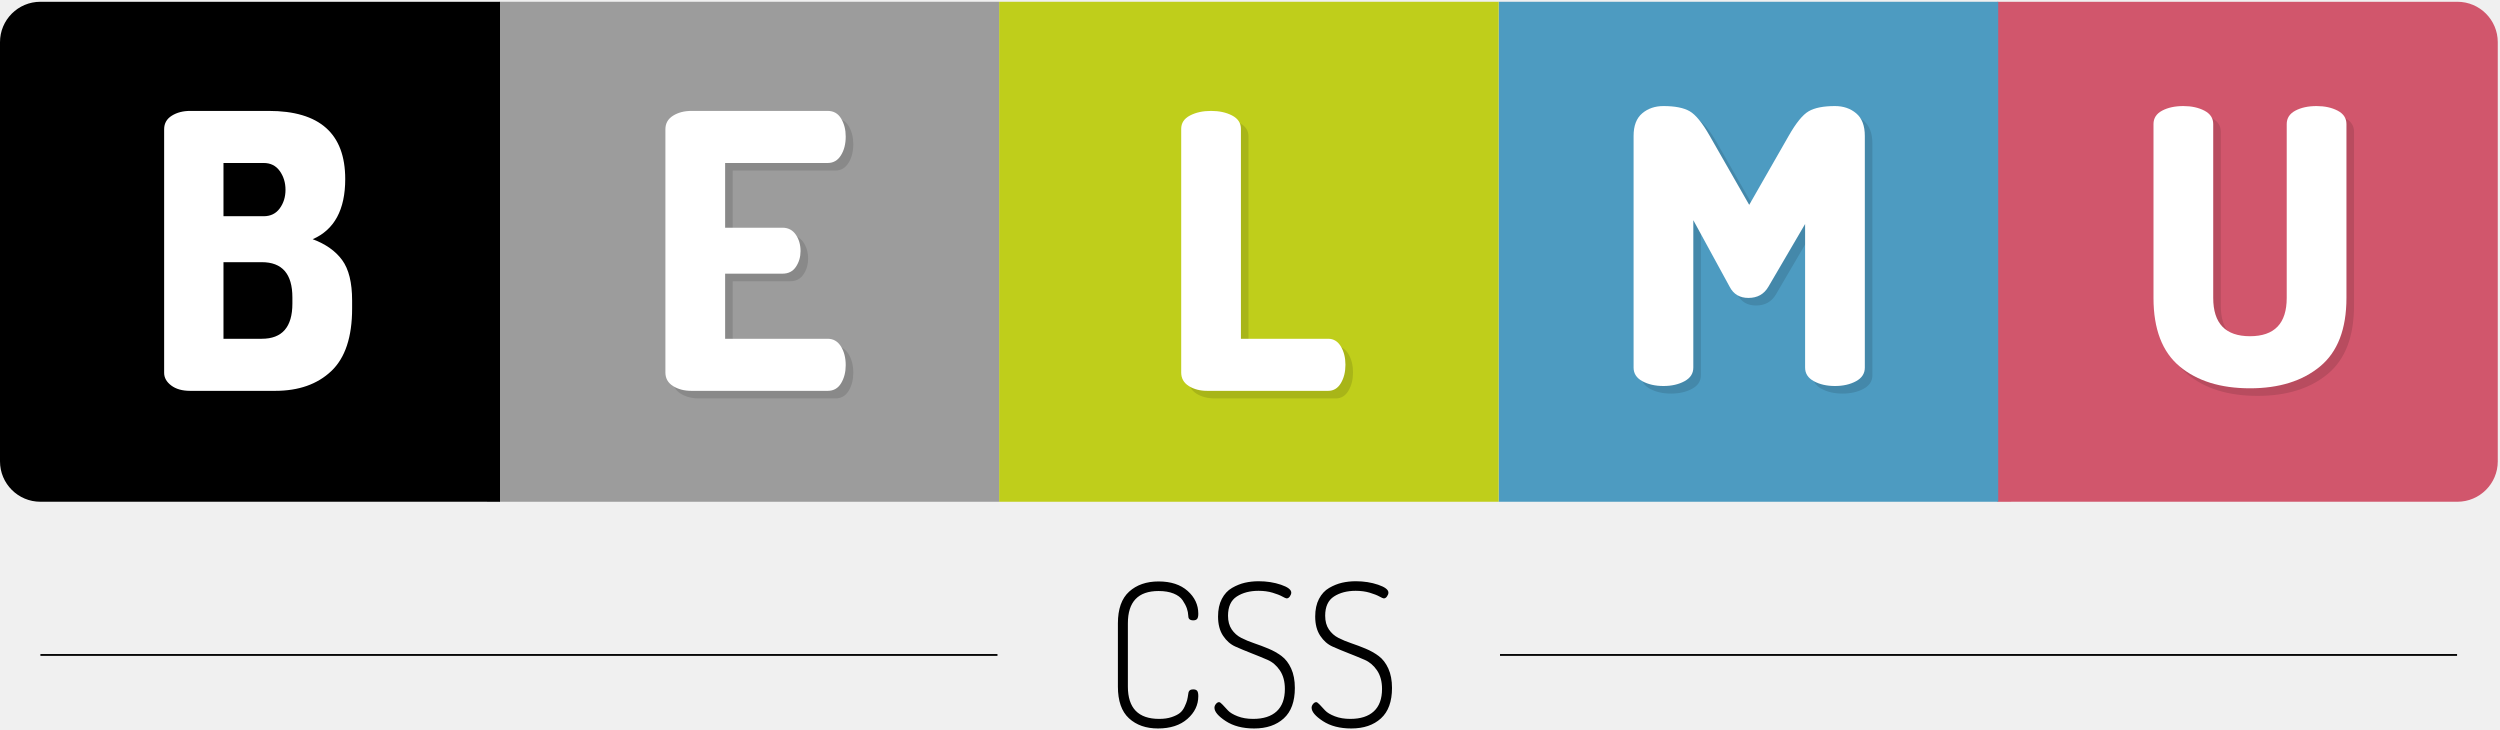
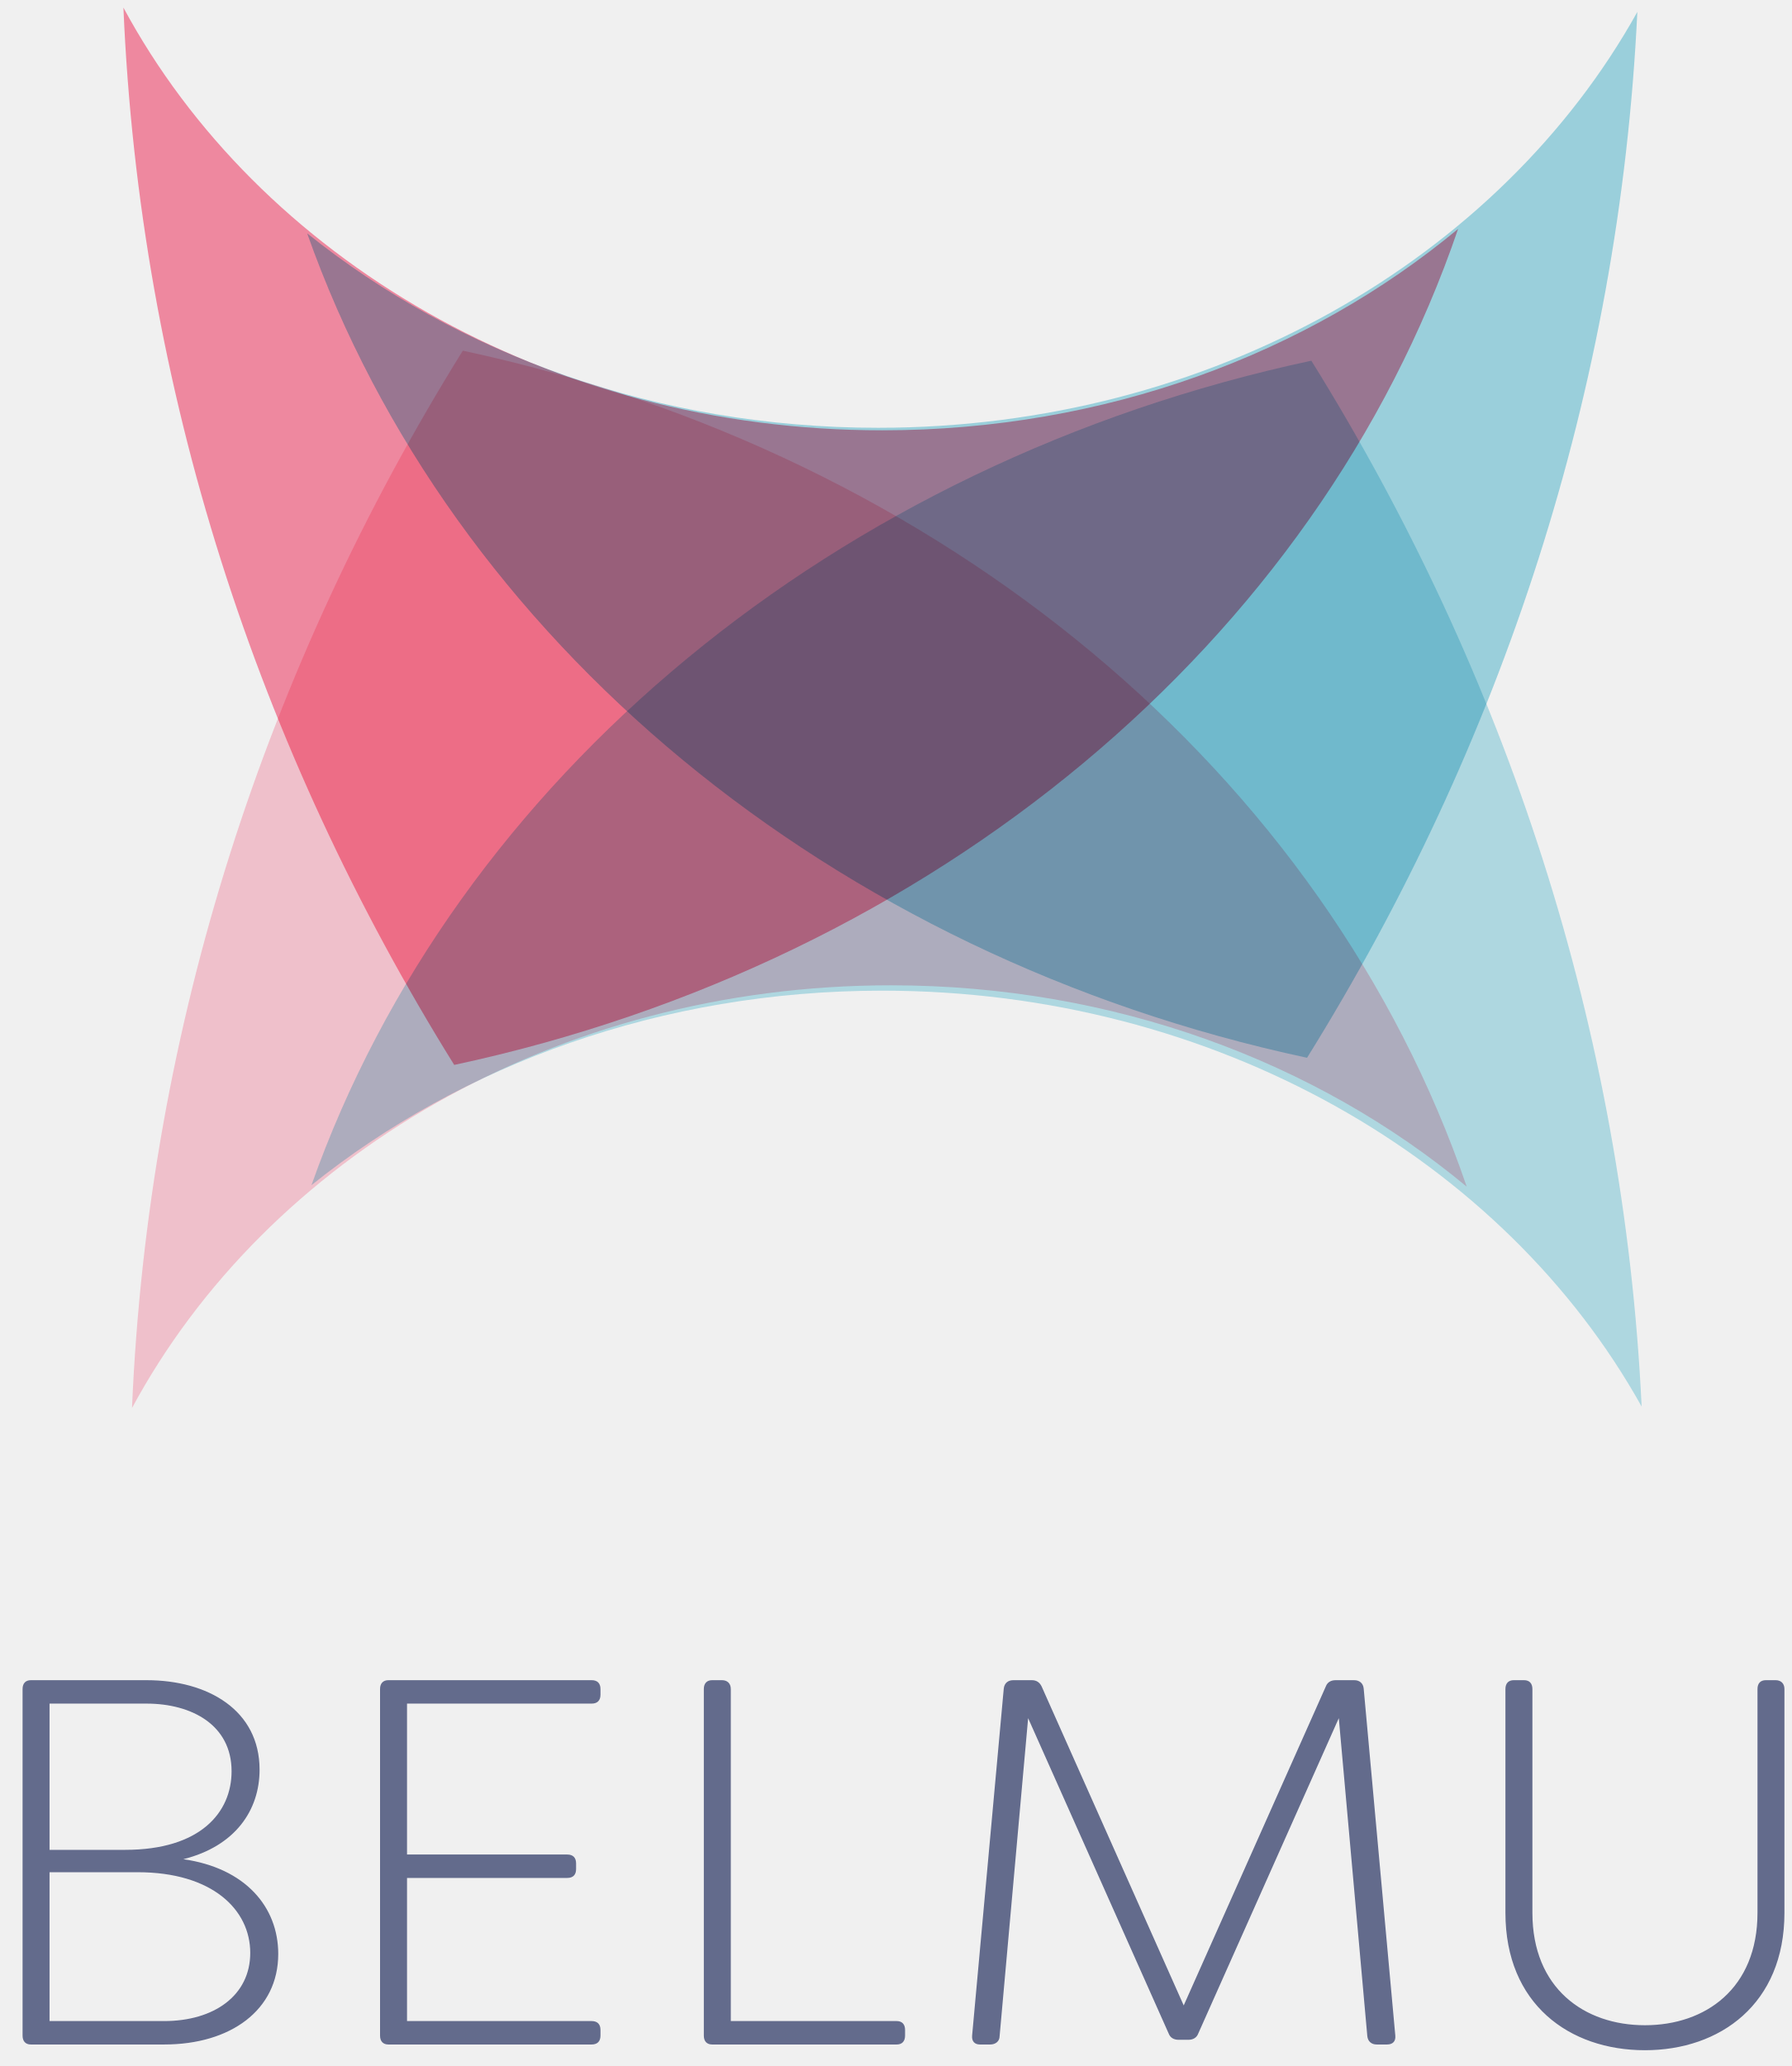
- <svg xmlns="http://www.w3.org/2000/svg" width="990px" height="289px" viewBox="0 0 990 289" version="1.1">
+ <svg xmlns="http://www.w3.org/2000/svg" width="72px" height="83px" viewBox="0 0 72 83" version="1.1">
  <defs />
  <g id="Page-1" stroke="none" stroke-width="1" fill="none" fill-rule="evenodd">
    <g id="belmu">
-       <g id="css" transform="translate(16, 0)">
-         <g id="Group-7">
-           <g id="Group-5-Copy-3">
-             <g id="Group-3-Copy-2" transform="translate(775, 0)" />
-             <polygon id="Line" fill="#000000" fill-rule="nonzero" points="0 259.723 379 259.723 379 259 0 259" />
-             <polygon id="Line-Copy" fill="#000000" fill-rule="nonzero" points="578 259.723 957 259.723 957 259 578 259" />
-           </g>
-           <g id="Group-6" transform="translate(839, 45)" />
-           <path d="M426.688,271.884 L426.688,246.841 C426.688,241.153 428.176,236.966 431.151,234.28 C434.127,231.594 438.011,230.251 442.804,230.251 C447.649,230.251 451.481,231.502 454.298,234.004 C457.116,236.505 458.525,239.52 458.525,243.049 C458.525,244.05 458.367,244.734 458.051,245.103 C457.735,245.472 457.235,245.656 456.55,245.656 C455.233,245.656 454.575,245.103 454.575,243.997 C454.522,242.891 454.325,241.851 453.983,240.876 C453.64,239.902 453.087,238.849 452.324,237.716 C451.56,236.584 450.362,235.689 448.729,235.03 C447.096,234.372 445.121,234.043 442.804,234.043 C434.693,234.043 430.638,238.309 430.638,246.841 L430.638,271.884 C430.638,280.416 434.772,284.682 443.041,284.682 C444.937,284.682 446.583,284.445 447.978,283.971 C449.374,283.497 450.454,282.957 451.217,282.351 C451.981,281.746 452.613,280.903 453.113,279.824 C453.614,278.744 453.943,277.888 454.101,277.256 C454.259,276.624 454.417,275.755 454.575,274.649 C454.68,273.543 455.312,272.99 456.471,272.99 C457.208,272.99 457.735,273.174 458.051,273.543 C458.367,273.912 458.525,274.623 458.525,275.676 C458.525,279.152 457.09,282.154 454.219,284.682 C451.349,287.21 447.465,288.474 442.567,288.474 C437.827,288.474 433.996,287.131 431.072,284.445 C428.149,281.759 426.688,277.572 426.688,271.884 Z M464.924,280.258 C464.924,279.731 465.121,279.231 465.517,278.757 C465.912,278.283 466.32,278.046 466.741,278.046 C467.057,278.046 467.531,278.388 468.163,279.073 L470.296,281.364 C471.086,282.207 472.363,282.97 474.127,283.655 C475.892,284.34 477.933,284.682 480.25,284.682 C484.305,284.682 487.413,283.681 489.572,281.68 C491.731,279.679 492.811,276.729 492.811,272.832 C492.811,269.883 492.153,267.434 490.836,265.485 C489.519,263.536 487.887,262.141 485.938,261.298 C483.989,260.455 481.87,259.586 479.579,258.691 C477.287,257.796 475.168,256.914 473.219,256.045 C471.27,255.175 469.638,253.74 468.321,251.739 C467.004,249.738 466.346,247.21 466.346,244.155 C466.346,241.416 466.846,239.086 467.847,237.163 C468.848,235.241 470.191,233.793 471.876,232.819 C473.561,231.844 475.26,231.16 476.971,230.764 C478.683,230.369 480.513,230.172 482.462,230.172 C485.622,230.172 488.558,230.633 491.271,231.554 C493.983,232.476 495.339,233.516 495.339,234.675 C495.339,235.149 495.155,235.649 494.786,236.176 C494.417,236.703 493.996,236.966 493.522,236.966 C493.259,236.966 492.679,236.716 491.784,236.215 C490.889,235.715 489.612,235.215 487.952,234.714 C486.293,234.214 484.437,233.964 482.383,233.964 C478.96,233.964 476.089,234.714 473.772,236.215 C471.455,237.717 470.296,240.258 470.296,243.839 C470.296,245.998 470.783,247.802 471.757,249.25 C472.732,250.699 473.996,251.818 475.55,252.608 C477.103,253.398 478.815,254.109 480.685,254.741 C482.554,255.373 484.437,256.084 486.333,256.874 C488.229,257.664 489.954,258.638 491.507,259.797 C493.061,260.956 494.325,262.601 495.3,264.735 C496.274,266.868 496.761,269.435 496.761,272.437 C496.761,277.809 495.3,281.825 492.377,284.485 C489.453,287.144 485.543,288.474 480.645,288.474 C476.116,288.474 472.363,287.5 469.387,285.551 C466.412,283.602 464.924,281.838 464.924,280.258 Z M503.397,280.258 C503.397,279.731 503.594,279.231 503.99,278.757 C504.385,278.283 504.793,278.046 505.214,278.046 C505.53,278.046 506.004,278.388 506.636,279.073 L508.769,281.364 C509.559,282.207 510.836,282.97 512.601,283.655 C514.365,284.34 516.406,284.682 518.723,284.682 C522.778,284.682 525.886,283.681 528.045,281.68 C530.204,279.679 531.284,276.729 531.284,272.832 C531.284,269.883 530.626,267.434 529.309,265.485 C527.992,263.536 526.36,262.141 524.411,261.298 C522.462,260.455 520.343,259.586 518.052,258.691 C515.76,257.796 513.641,256.914 511.692,256.045 C509.743,255.175 508.111,253.74 506.794,251.739 C505.477,249.738 504.819,247.21 504.819,244.155 C504.819,241.416 505.319,239.086 506.32,237.163 C507.321,235.241 508.664,233.793 510.349,232.819 C512.034,231.844 513.733,231.16 515.444,230.764 C517.156,230.369 518.986,230.172 520.935,230.172 C524.095,230.172 527.031,230.633 529.744,231.554 C532.456,232.476 533.812,233.516 533.812,234.675 C533.812,235.149 533.628,235.649 533.259,236.176 C532.89,236.703 532.469,236.966 531.995,236.966 C531.732,236.966 531.152,236.716 530.257,236.215 C529.362,235.715 528.085,235.215 526.426,234.714 C524.766,234.214 522.91,233.964 520.856,233.964 C517.433,233.964 514.562,234.714 512.245,236.215 C509.928,237.717 508.769,240.258 508.769,243.839 C508.769,245.998 509.256,247.802 510.231,249.25 C511.205,250.699 512.469,251.818 514.023,252.608 C515.576,253.398 517.288,254.109 519.158,254.741 C521.027,255.373 522.91,256.084 524.806,256.874 C526.702,257.664 528.427,258.638 529.981,259.797 C531.534,260.956 532.798,262.601 533.773,264.735 C534.747,266.868 535.234,269.435 535.234,272.437 C535.234,277.809 533.773,281.825 530.85,284.485 C527.926,287.144 524.016,288.474 519.118,288.474 C514.589,288.474 510.836,287.5 507.861,285.551 C504.885,283.602 503.397,281.838 503.397,280.258 Z" id="CSS" fill="#000000" />
+       <g id="Group-25-Copy-14" transform="translate(35, 28.5) scale(-1, 1) translate(-35, -28.5) translate(4, 0)">
+         <path d="M5.922,48.214 C21.095,47.488 35.363,42.764 47.94,34.941 C43.843,15.817 31.157,0.544 14.817,-5.24 C19.669,0.799 22.63,8.852 22.63,17.695 C22.63,31.111 15.814,42.708 5.922,48.214 L5.922,48.214 Z" id="Combined-Shape-Copy-12" fill="#88D1E2" opacity="0.761" style="mix-blend-mode: multiply;" transform="translate(26.93096, 21.48698) rotate(-270) translate(-26.93096, -21.48698) " />
+         <path d="M12.985,-5.273 C28.329,-4.622 42.758,0.118 55.462,8.02 C51.327,27.324 38.439,42.705 21.876,48.361 C26.892,42.321 29.967,34.178 29.967,25.22 C29.967,11.758 23.025,0.138 12.985,-5.273 L12.985,-5.273 Z" id="Combined-Shape-Copy-16" fill="#FD7795" opacity="0.805" style="mix-blend-mode: multiply;" transform="translate(34.22356, 21.54396) rotate(-270) translate(-34.22356, -21.54396) " />
+         <g id="Group-23-Copy-3" transform="translate(30.5, 35.37824) scale(1, -1) translate(-30.5, -35.37824) translate(0, 13.87824)">
+           <path d="M5.749,48.106 C20.922,47.38 35.19,42.656 47.767,34.833 C43.67,15.709 30.984,0.436 14.644,-5.347 C19.496,0.692 22.458,8.744 22.458,17.587 C22.458,31.003 15.641,42.6 5.749,48.106 L5.749,48.106 Z" id="Combined-Shape-Copy-7" fill="#88D1E2" opacity="0.585" style="mix-blend-mode: multiply;" transform="translate(26.75815, 21.37908) rotate(-270) translate(-26.75815, -21.37908) " />
+           <path d="M12.639,-5.266 C27.983,-4.614 42.412,0.126 55.117,8.028 C50.981,27.332 38.093,42.712 21.531,48.369 C26.547,42.329 29.621,34.186 29.621,25.227 C29.621,11.766 22.679,0.146 12.639,-5.266 L12.639,-5.266 Z" id="Combined-Shape-Copy-8" fill="#FD7795" opacity="0.375" style="mix-blend-mode: multiply;" transform="translate(33.87795, 21.55149) rotate(-270) translate(-33.87795, -21.55149) " />
        </g>
      </g>
-       <g id="U" transform="translate(791, 0)">
-         <path d="M37,0.703 L182.116,0.703 C190.952,0.703 198.116,7.866 198.116,16.695 L198.116,182.7 C198.116,191.533 190.958,198.693 182.116,198.693 L37,198.693 L0,198.7 L0,0.7 L37,0.7 Z" id="Combined-Shape" fill="#D1566C" />
-         <path d="M64.784,120.977 L64.784,52.128 C64.784,49.802 65.921,48.033 68.195,46.82 C70.469,45.607 73.274,45 76.609,45 C79.843,45 82.622,45.607 84.947,46.82 C87.272,48.033 88.434,49.802 88.434,52.128 L88.434,120.977 C88.434,131.087 93.285,136.142 102.988,136.142 C112.691,136.142 117.542,131.087 117.542,120.977 L117.542,52.128 C117.542,49.802 118.679,48.033 120.953,46.82 C123.227,45.607 126.032,45 129.367,45 C132.601,45 135.381,45.607 137.705,46.82 C140.03,48.033 141.192,49.802 141.192,52.128 L141.192,120.977 C141.192,133.311 137.705,142.36 130.731,148.123 C123.758,153.885 114.51,156.767 102.988,156.767 C91.365,156.767 82.092,153.885 75.169,148.123 C68.245,142.36 64.784,133.311 64.784,120.977 Z" fill-opacity="0.124" fill="#000000" />
-         <path d="M61.784,117.977 L61.784,49.128 C61.784,46.802 62.921,45.033 65.195,43.82 C67.469,42.607 70.274,42 73.609,42 C76.843,42 79.622,42.607 81.947,43.82 C84.272,45.033 85.434,46.802 85.434,49.128 L85.434,117.977 C85.434,128.087 90.285,133.142 99.988,133.142 C109.691,133.142 114.542,128.087 114.542,117.977 L114.542,49.128 C114.542,46.802 115.679,45.033 117.953,43.82 C120.227,42.607 123.032,42 126.367,42 C129.601,42 132.381,42.607 134.705,43.82 C137.03,45.033 138.192,46.802 138.192,49.128 L138.192,117.977 C138.192,130.311 134.705,139.36 127.731,145.123 C120.758,150.885 111.51,153.767 99.988,153.767 C88.365,153.767 79.092,150.885 72.169,145.123 C65.245,139.36 61.784,130.311 61.784,117.977 Z" fill="#FFFFFF" />
-       </g>
-       <g id="M" transform="translate(593, 0)">
-         <rect id="Rectangle-Copy-18" fill="#4D9BC1" x="0.47" y="0.703" width="197.823" height="197.99" />
-         <path d="M56.902,148.578 L56.902,56.829 C56.902,52.785 58.039,49.802 60.313,47.881 C62.587,45.96 65.391,45 68.727,45 C73.275,45 76.736,45.682 79.112,47.047 C81.487,48.412 84.14,51.673 87.071,56.829 L102.686,84.126 L118.301,56.829 C121.232,51.673 123.885,48.412 126.26,47.047 C128.635,45.682 132.097,45 136.645,45 C139.981,45 142.785,45.96 145.059,47.881 C147.333,49.802 148.47,52.785 148.47,56.829 L148.47,148.578 C148.47,150.903 147.308,152.697 144.983,153.961 C142.659,155.225 139.879,155.857 136.645,155.857 C133.411,155.857 130.632,155.225 128.307,153.961 C125.982,152.697 124.82,150.903 124.82,148.578 L124.82,91.708 L110.266,116.579 C108.548,119.511 105.92,120.977 102.383,120.977 C98.946,120.977 96.47,119.511 94.954,116.579 L80.552,90.192 L80.552,148.578 C80.552,150.903 79.389,152.697 77.065,153.961 C74.74,155.225 71.961,155.857 68.727,155.857 C65.492,155.857 62.713,155.225 60.388,153.961 C58.064,152.697 56.902,150.903 56.902,148.578 Z" fill-opacity="0.124" fill="#000000" />
-         <path d="M53.902,145.578 L53.902,53.829 C53.902,49.785 55.039,46.802 57.313,44.881 C59.587,42.96 62.391,42 65.727,42 C70.275,42 73.736,42.682 76.112,44.047 C78.487,45.412 81.14,48.673 84.071,53.829 L99.686,81.126 L115.301,53.829 C118.232,48.673 120.885,45.412 123.26,44.047 C125.635,42.682 129.097,42 133.645,42 C136.981,42 139.785,42.96 142.059,44.881 C144.333,46.802 145.47,49.785 145.47,53.829 L145.47,145.578 C145.47,147.903 144.308,149.697 141.983,150.961 C139.659,152.225 136.879,152.857 133.645,152.857 C130.411,152.857 127.632,152.225 125.307,150.961 C122.982,149.697 121.82,147.903 121.82,145.578 L121.82,88.708 L107.266,113.579 C105.548,116.511 102.92,117.977 99.383,117.977 C95.946,117.977 93.47,116.511 91.954,113.579 L77.552,87.192 L77.552,145.578 C77.552,147.903 76.389,149.697 74.065,150.961 C71.74,152.225 68.961,152.857 65.727,152.857 C62.492,152.857 59.713,152.225 57.388,150.961 C55.064,149.697 53.902,147.903 53.902,145.578 Z" fill="#FFFFFF" />
-       </g>
-       <g id="L" transform="translate(395, 0)">
-         <rect id="Rectangle-Copy-17" fill="#BFCE1B" x="0.646" y="0.703" width="197.823" height="197.99" />
-         <path d="M75.755,150.497 L75.755,54.047 C75.755,51.722 76.917,49.953 79.242,48.739 C81.566,47.526 84.346,46.92 87.58,46.92 C90.814,46.92 93.594,47.526 95.918,48.739 C98.243,49.953 99.405,51.722 99.405,54.047 L99.405,137.152 L133.971,137.152 C136.093,137.152 137.761,138.163 138.974,140.185 C140.187,142.207 140.793,144.633 140.793,147.464 C140.793,150.295 140.187,152.721 138.974,154.743 C137.761,156.765 136.093,157.776 133.971,157.776 L86.064,157.776 C83.234,157.776 80.808,157.145 78.787,155.881 C76.766,154.617 75.755,152.823 75.755,150.497 Z" fill-opacity="0.124" fill="#000000" />
-         <path d="M72.755,147.497 L72.755,51.047 C72.755,48.722 73.917,46.953 76.242,45.739 C78.566,44.526 81.346,43.92 84.58,43.92 C87.814,43.92 90.594,44.526 92.918,45.739 C95.243,46.953 96.405,48.722 96.405,51.047 L96.405,134.152 L130.971,134.152 C133.093,134.152 134.761,135.163 135.974,137.185 C137.187,139.207 137.793,141.633 137.793,144.464 C137.793,147.295 137.187,149.721 135.974,151.743 C134.761,153.765 133.093,154.776 130.971,154.776 L83.064,154.776 C80.234,154.776 77.808,154.145 75.787,152.881 C73.766,151.617 72.755,149.823 72.755,147.497 Z" fill="#FFFFFF" />
-       </g>
-       <g id="E" transform="translate(197, 0)">
-         <rect id="Rectangle-Copy-16" fill="#9C9C9C" x="0.823" y="0.703" width="197.823" height="197.99" />
-         <path d="M69.499,150.497 L69.499,54.199 C69.499,51.874 70.51,50.079 72.531,48.815 C74.552,47.552 76.978,46.92 79.808,46.92 L133.779,46.92 C136.104,46.92 137.872,47.931 139.085,49.953 C140.298,51.975 140.904,54.351 140.904,57.08 C140.904,60.012 140.273,62.489 139.009,64.511 C137.746,66.533 136.003,67.544 133.779,67.544 L93.149,67.544 L93.149,93.173 L115.89,93.173 C118.113,93.173 119.857,94.083 121.12,95.903 C122.383,97.723 123.015,99.896 123.015,102.424 C123.015,104.749 122.409,106.822 121.196,108.642 C119.983,110.461 118.214,111.371 115.89,111.371 L93.149,111.371 L93.149,137.152 L133.779,137.152 C136.003,137.152 137.746,138.163 139.009,140.185 C140.273,142.207 140.904,144.684 140.904,147.616 C140.904,150.346 140.298,152.721 139.085,154.743 C137.872,156.765 136.104,157.776 133.779,157.776 L79.808,157.776 C76.978,157.776 74.552,157.145 72.531,155.881 C70.51,154.617 69.499,152.823 69.499,150.497 Z" fill-opacity="0.124" fill="#000000" />
-         <path d="M66.499,147.497 L66.499,51.199 C66.499,48.874 67.51,47.079 69.531,45.815 C71.552,44.552 73.978,43.92 76.808,43.92 L130.779,43.92 C133.104,43.92 134.872,44.931 136.085,46.953 C137.298,48.975 137.904,51.351 137.904,54.08 C137.904,57.012 137.273,59.489 136.009,61.511 C134.746,63.533 133.003,64.544 130.779,64.544 L90.149,64.544 L90.149,90.173 L112.89,90.173 C115.113,90.173 116.857,91.083 118.12,92.903 C119.383,94.723 120.015,96.896 120.015,99.424 C120.015,101.749 119.409,103.822 118.196,105.642 C116.983,107.461 115.214,108.371 112.89,108.371 L90.149,108.371 L90.149,134.152 L130.779,134.152 C133.003,134.152 134.746,135.163 136.009,137.185 C137.273,139.207 137.904,141.684 137.904,144.616 C137.904,147.346 137.298,149.721 136.085,151.743 C134.872,153.765 133.104,154.776 130.779,154.776 L76.808,154.776 C73.978,154.776 71.552,154.145 69.531,152.881 C67.51,151.617 66.499,149.823 66.499,147.497 Z" fill="#FFFFFF" />
-       </g>
-       <g id="B">
-         <path d="M163,0.703 L16,0.703 C7.158,0.703 0,7.863 0,16.695 L0,182.7 C0,191.529 7.164,198.693 16,198.693 L163,198.693 L198,198.7 L198,0.7 L163,0.7 Z" id="Combined-Shape" fill="#000000" />
-         <path d="M68,150.649 L68,54.199 C68,51.874 69.011,50.079 71.032,48.815 C73.053,47.552 75.479,46.92 78.309,46.92 L109.388,46.92 C129.602,46.92 139.709,55.917 139.709,73.913 C139.709,86.046 135.413,93.982 126.822,97.723 C131.977,99.644 135.868,102.399 138.496,105.988 C141.124,109.577 142.438,114.91 142.438,121.987 L142.438,125.172 C142.438,136.495 139.683,144.76 134.175,149.966 C128.667,155.173 121.264,157.776 111.965,157.776 L78.309,157.776 C75.176,157.776 72.674,157.069 70.805,155.653 C68.935,154.238 68,152.57 68,150.649 Z M91.499,137.152 L106.659,137.152 C114.745,137.152 118.787,132.501 118.787,123.2 L118.787,120.774 C118.787,111.472 114.745,106.822 106.659,106.822 L91.499,106.822 L91.499,137.152 Z M91.499,88.624 L107.417,88.624 C110.146,88.624 112.268,87.587 113.784,85.515 C115.3,83.442 116.058,80.991 116.058,78.16 C116.058,75.329 115.3,72.852 113.784,70.729 C112.268,68.606 110.146,67.544 107.417,67.544 L91.499,67.544 L91.499,88.624 Z" fill-opacity="0.124" fill="#000000" />
-         <path d="M65,147.649 L65,51.199 C65,48.874 66.011,47.079 68.032,45.815 C70.053,44.552 72.479,43.92 75.309,43.92 L106.388,43.92 C126.602,43.92 136.709,52.917 136.709,70.913 C136.709,83.046 132.413,90.982 123.822,94.723 C128.977,96.644 132.868,99.399 135.496,102.988 C138.124,106.577 139.438,111.91 139.438,118.987 L139.438,122.172 C139.438,133.495 136.683,141.76 131.175,146.966 C125.667,152.173 118.264,154.776 108.965,154.776 L75.309,154.776 C72.176,154.776 69.674,154.069 67.805,152.653 C65.935,151.238 65,149.57 65,147.649 Z M88.499,134.152 L103.659,134.152 C111.745,134.152 115.787,129.501 115.787,120.2 L115.787,117.774 C115.787,108.472 111.745,103.822 103.659,103.822 L88.499,103.822 L88.499,134.152 Z M88.499,85.624 L104.417,85.624 C107.146,85.624 109.268,84.587 110.784,82.515 C112.3,80.442 113.058,77.991 113.058,75.16 C113.058,72.329 112.3,69.852 110.784,67.729 C109.268,65.606 107.146,64.544 104.417,64.544 L88.499,64.544 L88.499,85.624 Z" fill="#FFFFFF" />
-       </g>
+       <path d="M7.367,74.692 C9.868,75.048 11.181,76.616 11.181,78.498 C11.181,80.756 9.264,82.136 6.596,82.136 L1.24,82.136 C1.032,82.136 0.907,82.01 0.907,81.78 L0.907,67.855 C0.907,67.625 1.032,67.5 1.24,67.5 L5.888,67.5 C8.368,67.5 10.431,68.713 10.431,71.096 C10.431,72.727 9.451,74.17 7.367,74.692 Z M5.888,68.441 L1.991,68.441 L1.991,74.316 L5.033,74.316 C8.055,74.316 9.306,72.811 9.306,71.159 C9.306,69.298 7.701,68.441 5.888,68.441 Z M6.596,81.195 C8.597,81.195 10.056,80.17 10.056,78.456 C10.056,76.72 8.534,75.215 5.533,75.215 L1.991,75.215 L1.991,81.195 L6.596,81.195 Z M23.775,68.441 C24.005,68.441 24.13,68.315 24.13,68.085 L24.13,67.855 C24.13,67.625 24.005,67.5 23.775,67.5 L15.606,67.5 C15.397,67.5 15.272,67.625 15.272,67.855 L15.272,81.78 C15.272,82.01 15.397,82.136 15.606,82.136 L23.775,82.136 C24.005,82.136 24.13,82.01 24.13,81.78 L24.13,81.55 C24.13,81.32 24.005,81.195 23.775,81.195 L16.356,81.195 L16.356,75.445 L22.796,75.445 C23.025,75.445 23.15,75.32 23.15,75.09 L23.15,74.86 C23.15,74.63 23.025,74.504 22.796,74.504 L16.356,74.504 L16.356,68.441 L23.775,68.441 Z M28.617,82.136 L36.036,82.136 C36.245,82.136 36.37,82.01 36.37,81.78 L36.37,81.55 C36.37,81.32 36.245,81.195 36.036,81.195 L29.367,81.195 L29.367,67.855 C29.367,67.625 29.221,67.5 29.013,67.5 L28.617,67.5 C28.408,67.5 28.283,67.625 28.283,67.855 L28.283,81.78 C28.283,82.01 28.408,82.136 28.617,82.136 Z M39.377,82.136 L39.794,82.136 C40.002,82.136 40.169,82.01 40.169,81.801 L41.315,69.026 L46.963,81.696 C47.026,81.864 47.171,81.947 47.359,81.947 L47.755,81.947 C47.943,81.947 48.088,81.864 48.151,81.696 L53.799,69.026 L54.945,81.801 C54.966,82.01 55.112,82.136 55.32,82.136 L55.737,82.136 C55.966,82.136 56.091,82.01 56.07,81.78 L54.799,67.835 C54.778,67.625 54.632,67.5 54.424,67.5 L53.674,67.5 C53.486,67.5 53.34,67.584 53.278,67.751 L47.567,80.567 L41.857,67.751 C41.774,67.584 41.649,67.5 41.461,67.5 L40.711,67.5 C40.502,67.5 40.357,67.625 40.336,67.835 L39.064,81.78 C39.044,82.01 39.169,82.136 39.377,82.136 Z M66.101,82.366 C69.123,82.366 71.707,80.505 71.707,76.846 L71.707,67.855 C71.707,67.625 71.561,67.5 71.353,67.5 L70.957,67.5 C70.749,67.5 70.624,67.625 70.624,67.855 L70.624,76.846 C70.624,79.878 68.54,81.362 66.101,81.362 C63.663,81.362 61.579,79.878 61.579,76.846 L61.579,67.855 C61.579,67.625 61.454,67.5 61.245,67.5 L60.829,67.5 C60.62,67.5 60.495,67.625 60.495,67.855 L60.495,76.846 C60.495,80.505 63.058,82.366 66.101,82.366 Z" id="BELMU-Copy-16" fill="#636B8C" />
    </g>
  </g>
</svg>
